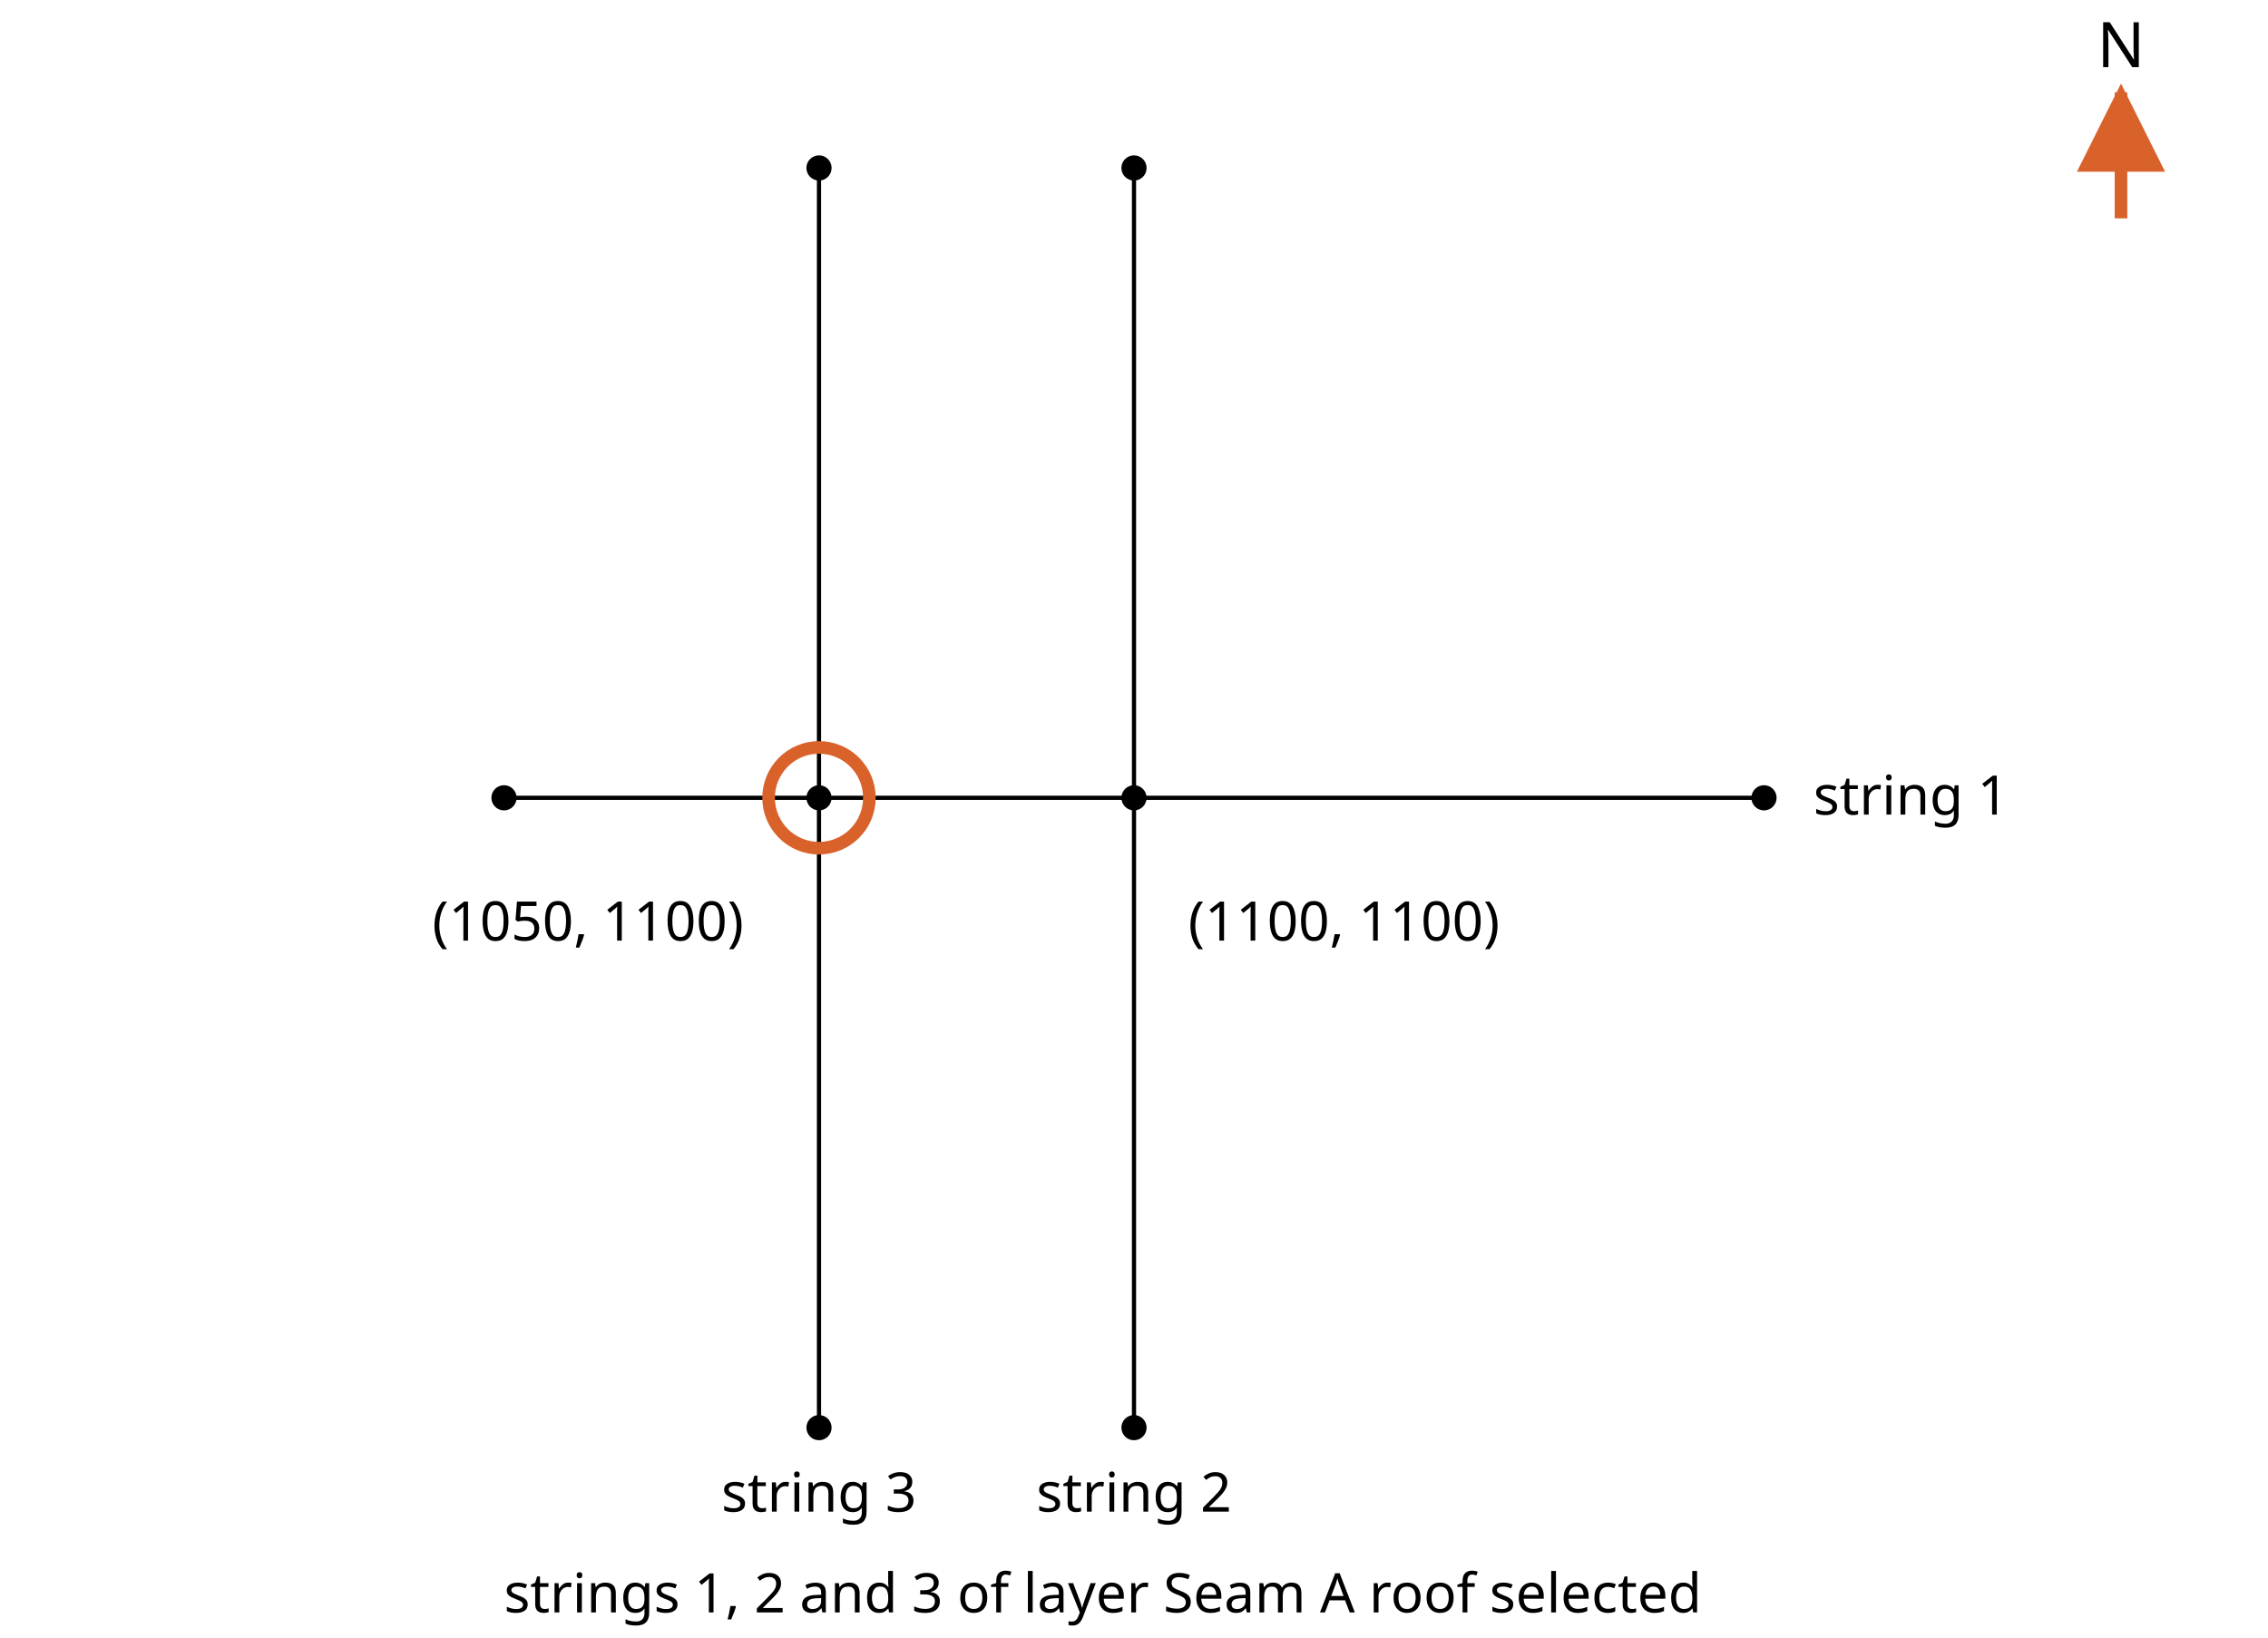
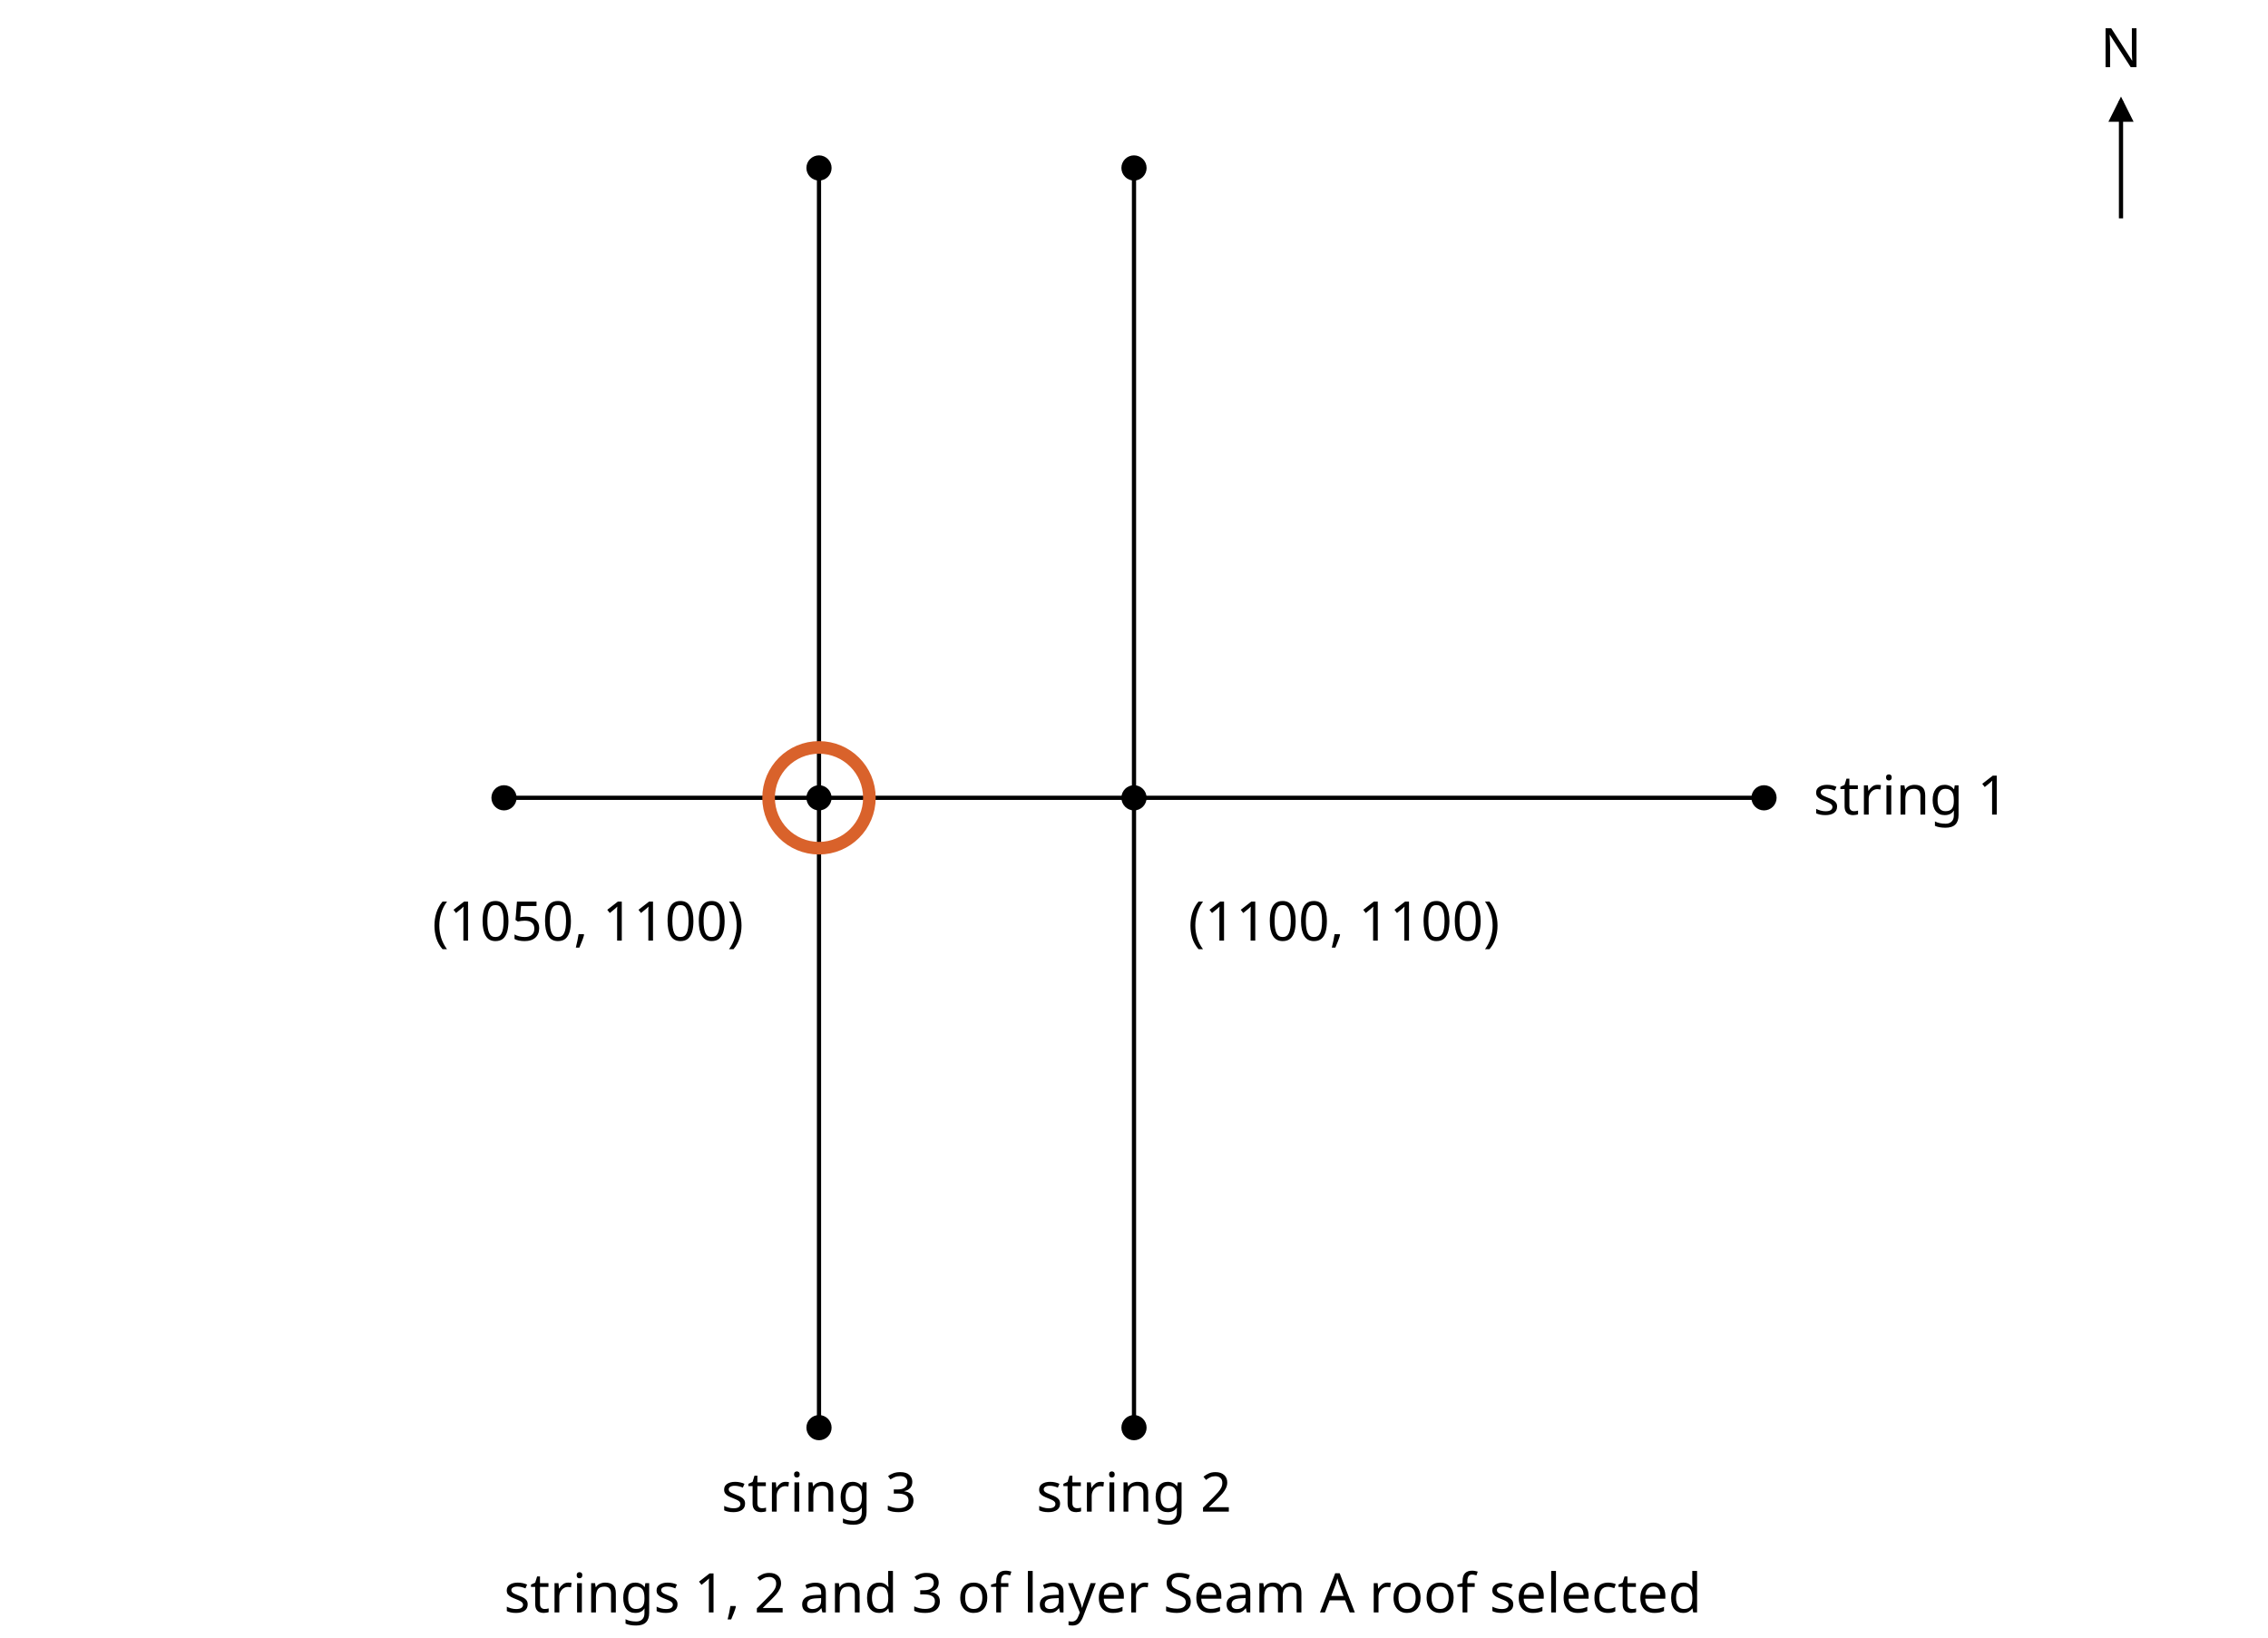
<svg xmlns="http://www.w3.org/2000/svg" viewBox="0 0 540 390" width="540" height="390" role="img" aria-label="Geology workspace, plan view, the three strings of layer Seam A roof selected after the run: a ring on the crossing of strings 1 and 3, none on strings 1 and 2.">
-   <defs>
-     <marker id="head" viewBox="0 0 10 10" refX="9" refY="5" markerWidth="7" markerHeight="7" orient="auto-start-reverse">
-       <path d="M0 0 L10 5 L0 10 z" fill="#d9622b" />
-     </marker>
-   </defs>
  <g stroke="#000" stroke-width="1" fill="none">
    <line x1="120" y1="190" x2="420" y2="190" />
    <line x1="270" y1="340" x2="270" y2="40" />
    <line x1="195" y1="340" x2="195" y2="40" />
  </g>
  <g fill="#000">
    <circle cx="120" cy="190" r="3" />
    <circle cx="420" cy="190" r="3" />
    <circle cx="270" cy="40" r="3" />
    <circle cx="270" cy="340" r="3" />
    <circle cx="195" cy="40" r="3" />
    <circle cx="195" cy="340" r="3" />
    <circle cx="270" cy="190" r="3" />
    <circle cx="195" cy="190" r="3" />
  </g>
  <circle cx="195" cy="190" r="12" stroke="#d9622b" stroke-width="3" fill="none" />
  <g font-family="sans-serif" font-size="13" fill="#000" text-anchor="middle">
    <text x="455" y="194">string 1</text>
    <text x="270" y="360">string 2</text>
    <text x="195" y="360">string 3</text>
    <text x="140" y="224">(1050, 1100)</text>
    <text x="320" y="224">(1100, 1100)</text>
    <text x="120" y="384" text-anchor="start">strings 1, 2 and 3 of layer Seam A roof selected</text>
  </g>
-   <line x1="505" y1="52" x2="505" y2="22" stroke="#d9622b" stroke-width="3" marker-end="url(#head)" />
-   <text x="505" y="16" font-family="sans-serif" font-size="15" fill="#000" text-anchor="middle">N</text>
+   <line x1="505" y1="52" x2="505" y2="24" stroke="#000" stroke-width="1" />
+   <path d="M505 23 l-3 6 l6 0 z" fill="#000" />
+   <text x="505" y="16" font-family="sans-serif" font-size="13" fill="#000" text-anchor="middle">N</text>
</svg>
